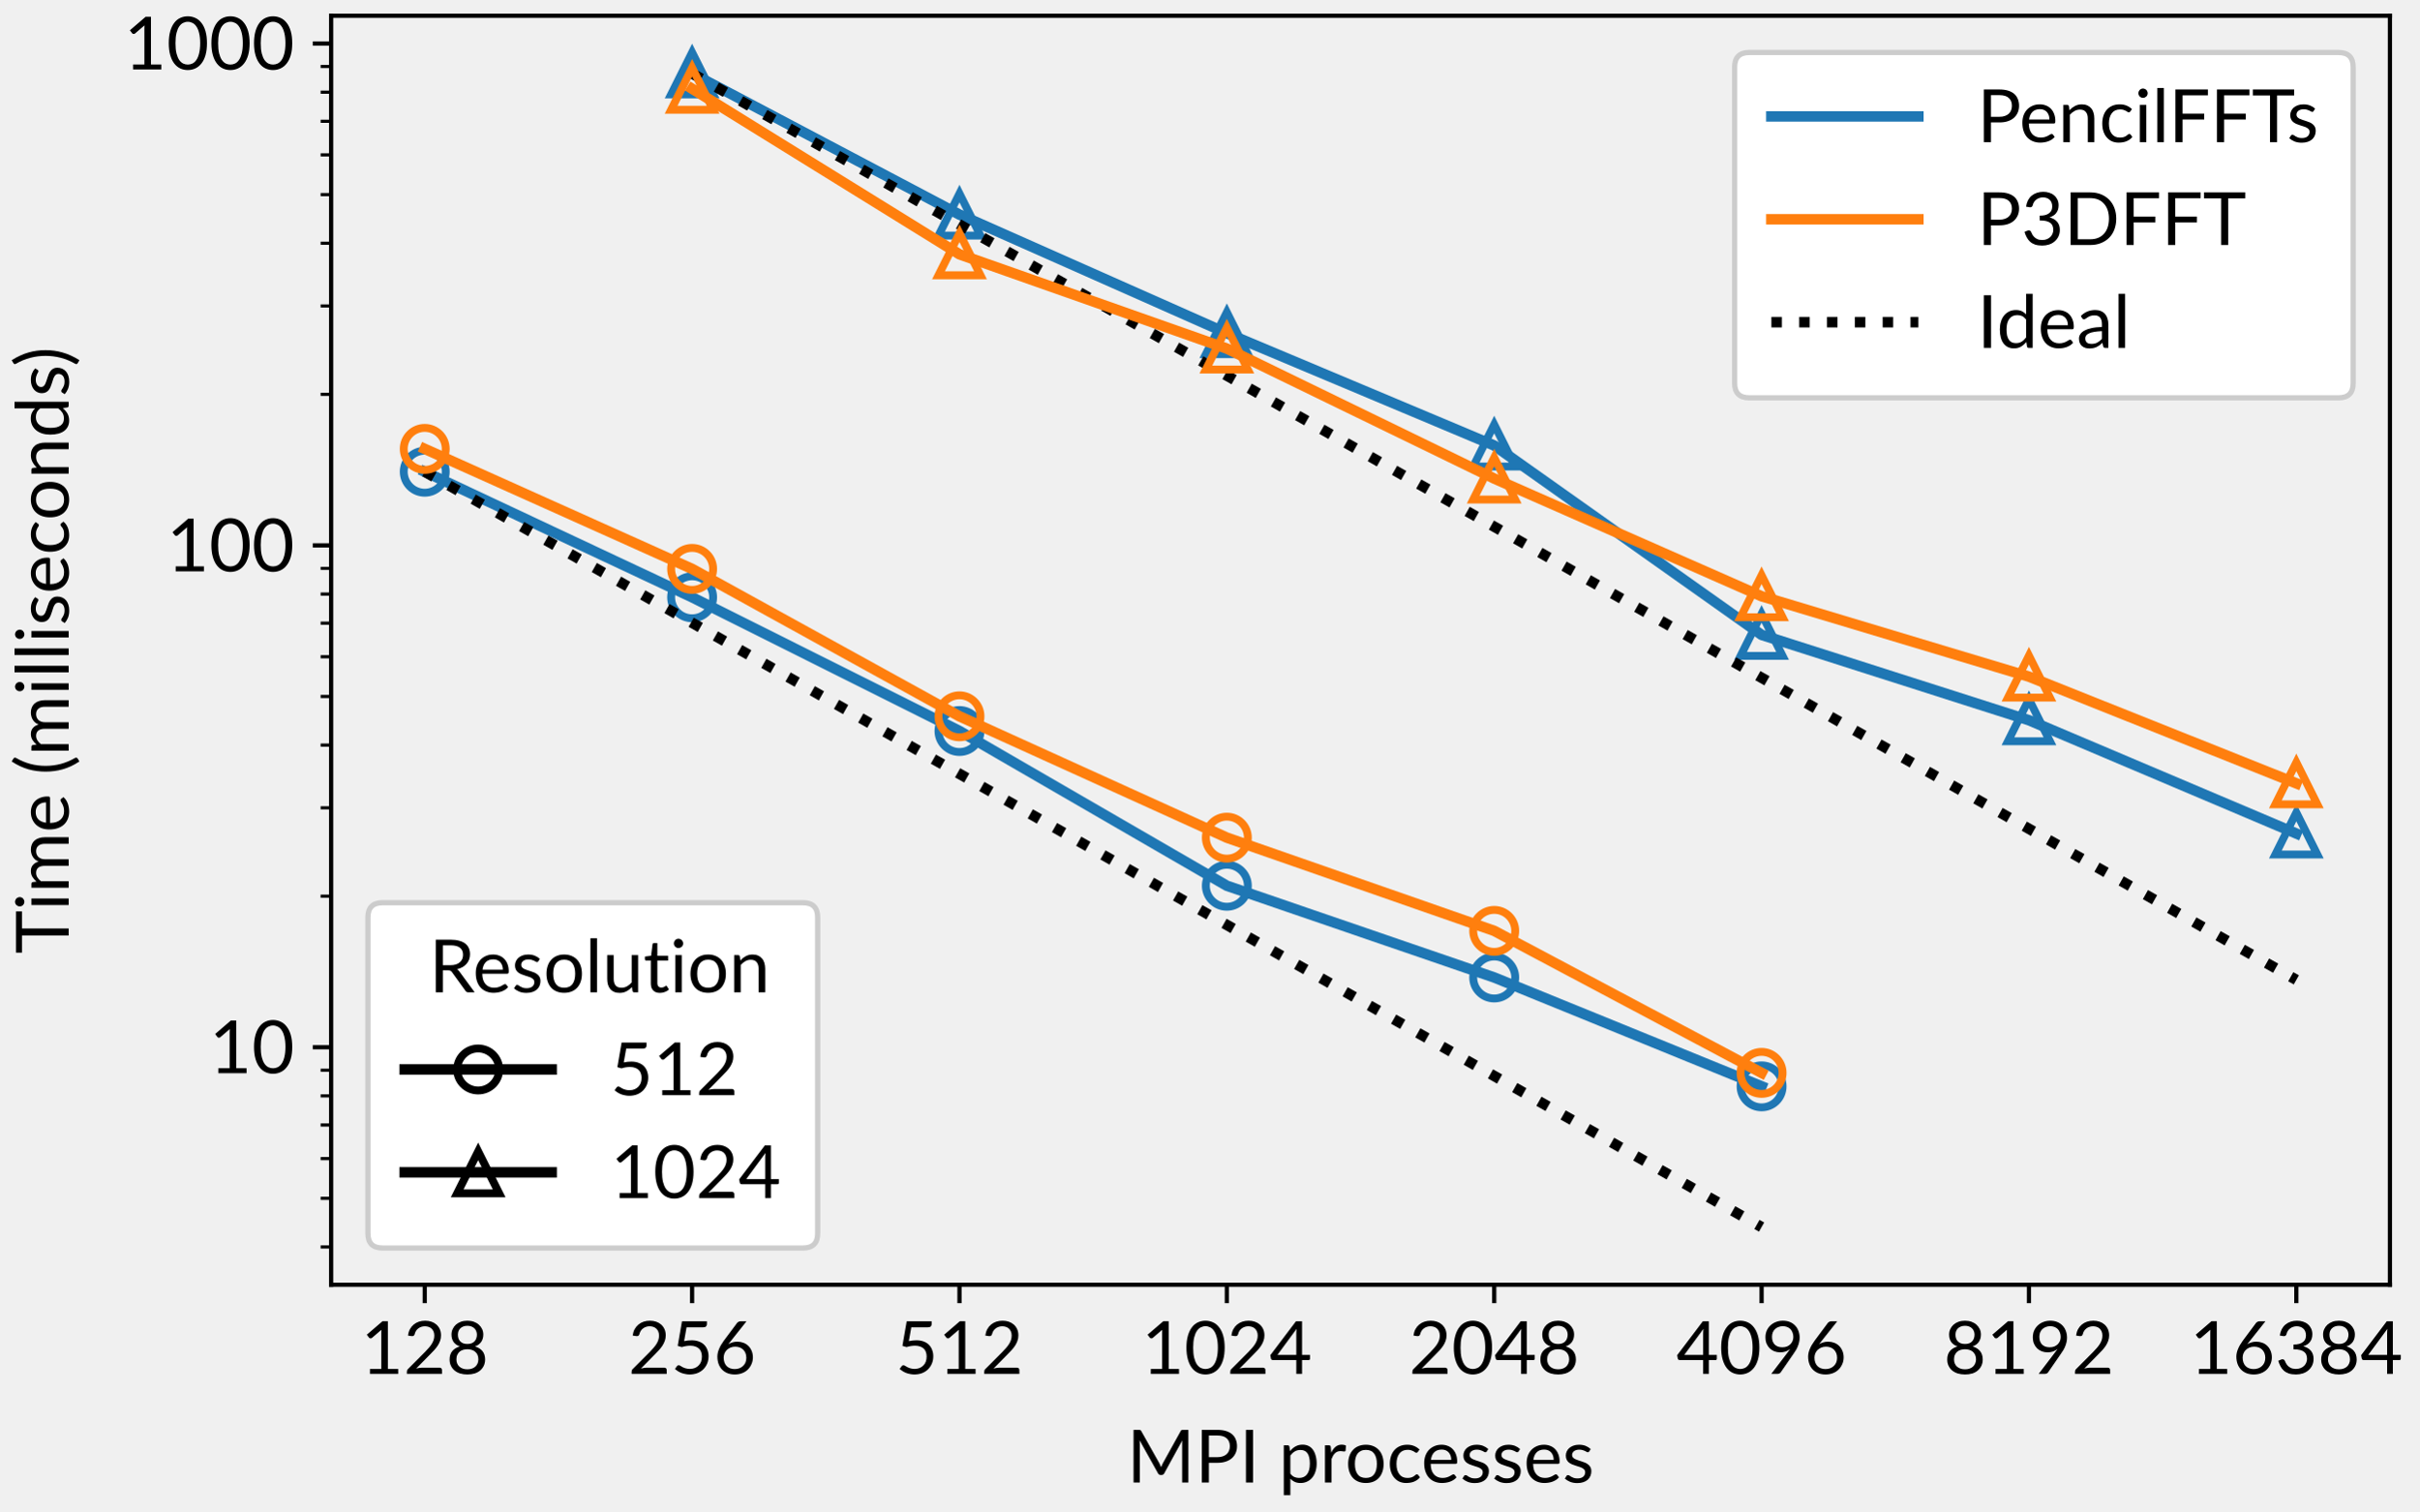
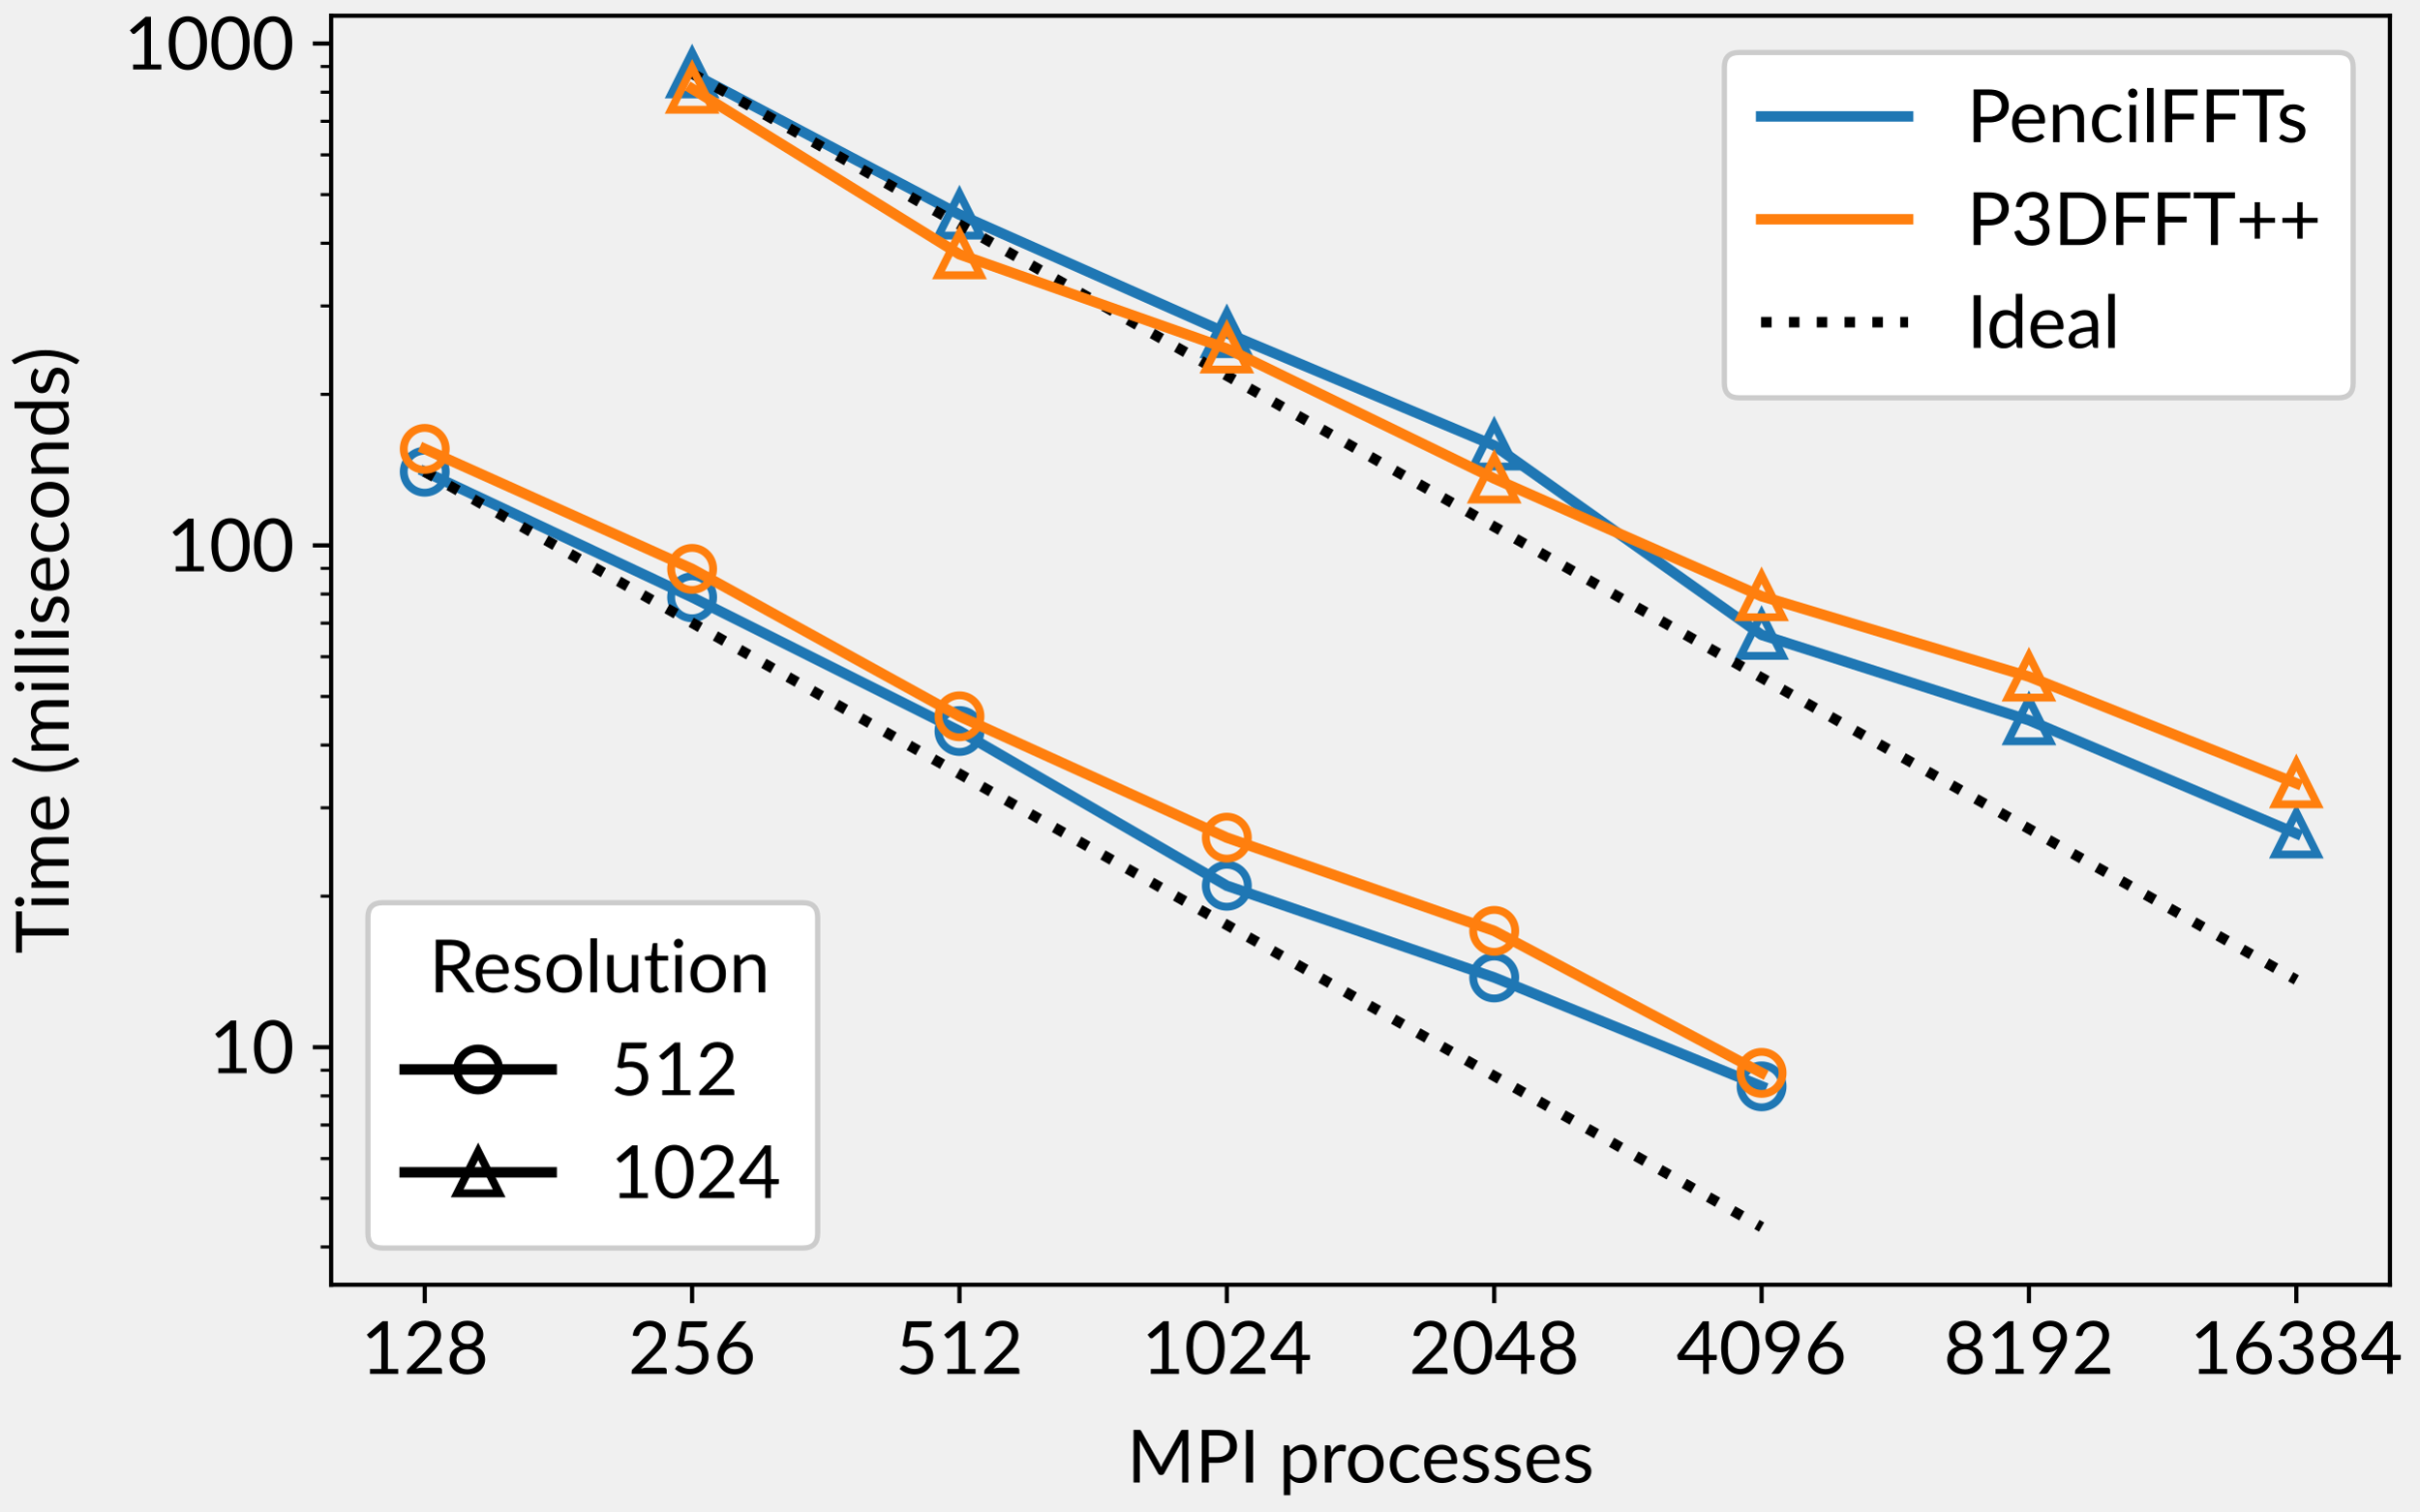
<svg xmlns="http://www.w3.org/2000/svg" xmlns:xlink="http://www.w3.org/1999/xlink" height="288pt" version="1.1" viewBox="0 0 460.8 288" width="460.8pt">
  <defs>
    <style type="text/css">
*{stroke-linecap:butt;stroke-linejoin:round;}
  </style>
  </defs>
  <g id="figure_1">
    <g id="patch_1">
      <path d="M 0 288  L 460.8 288  L 460.8 0  L 0 0  z " style="fill:none;" />
    </g>
    <g id="axes_1">
      <g id="patch_2">
        <path d="M 63.08 244.8  L 455.257 244.8  L 455.257 3  L 63.08 3  z " style="fill:none;" />
      </g>
      <g id="matplotlib.axis_1">
        <g id="xtick_1">
          <g id="line2d_1">
            <defs>
              <path d="M 0 0  L 0 3.5  " id="medcc079435" style="stroke:#000000;stroke-width:0.8;" />
            </defs>
            <g>
              <use style="fill-opacity:0;stroke:#000000;stroke-width:0.8;" x="80.906" xlink:href="#medcc079435" y="244.8" />
            </g>
          </g>
          <g id="text_1">
            <g transform="translate(68.72644 261.8798)">
              <text>
                <tspan style="font-family:Lato;font-size:14px;font-style:hairline;font-weight:hairline;" x="0 8.12 16.24" y="-0.094">128</tspan>
              </text>
            </g>
          </g>
        </g>
        <g id="xtick_2">
          <g id="line2d_2">
            <g>
              <use style="fill-opacity:0;stroke:#000000;stroke-width:0.8;" x="131.838" xlink:href="#medcc079435" y="244.8" />
            </g>
          </g>
          <g id="text_2">
            <g transform="translate(119.6584 261.8798)">
              <text>
                <tspan style="font-family:Lato;font-size:14px;font-style:hairline;font-weight:hairline;" x="0 8.12 16.24" y="-0.094">256</tspan>
              </text>
            </g>
          </g>
        </g>
        <g id="xtick_3">
          <g id="line2d_3">
            <g>
              <use style="fill-opacity:0;stroke:#000000;stroke-width:0.8;" x="182.77" xlink:href="#medcc079435" y="244.8" />
            </g>
          </g>
          <g id="text_3">
            <g transform="translate(170.5905 261.8798)">
              <text>
                <tspan style="font-family:Lato;font-size:14px;font-style:hairline;font-weight:hairline;" x="0 8.12 16.24" y="-0.094">512</tspan>
              </text>
            </g>
          </g>
        </g>
        <g id="xtick_4">
          <g id="line2d_4">
            <g>
              <use style="fill-opacity:0;stroke:#000000;stroke-width:0.8;" x="233.702" xlink:href="#medcc079435" y="244.8" />
            </g>
          </g>
          <g id="text_4">
            <g transform="translate(217.4625 261.8798)">
              <text>
                <tspan style="font-family:Lato;font-size:14px;font-style:hairline;font-weight:hairline;" x="0 8.12 16.24 24.36" y="-0.094">1024</tspan>
              </text>
            </g>
          </g>
        </g>
        <g id="xtick_5">
          <g id="line2d_5">
            <g>
              <use style="fill-opacity:0;stroke:#000000;stroke-width:0.8;" x="284.634" xlink:href="#medcc079435" y="244.8" />
            </g>
          </g>
          <g id="text_5">
            <g transform="translate(268.3945 261.8798)">
              <text>
                <tspan style="font-family:Lato;font-size:14px;font-style:hairline;font-weight:hairline;" x="0 8.12 16.24 24.36" y="-0.094">2048</tspan>
              </text>
            </g>
          </g>
        </g>
        <g id="xtick_6">
          <g id="line2d_6">
            <g>
              <use style="fill-opacity:0;stroke:#000000;stroke-width:0.8;" x="335.566" xlink:href="#medcc079435" y="244.8" />
            </g>
          </g>
          <g id="text_6">
            <g transform="translate(319.3265 261.8798)">
              <text>
                <tspan style="font-family:Lato;font-size:14px;font-style:hairline;font-weight:hairline;" x="0 8.12 16.24 24.36" y="-0.094">4096</tspan>
              </text>
            </g>
          </g>
        </g>
        <g id="xtick_7">
          <g id="line2d_7">
            <g>
              <use style="fill-opacity:0;stroke:#000000;stroke-width:0.8;" x="386.498" xlink:href="#medcc079435" y="244.8" />
            </g>
          </g>
          <g id="text_7">
            <g transform="translate(370.2585 261.8798)">
              <text>
                <tspan style="font-family:Lato;font-size:14px;font-style:hairline;font-weight:hairline;" x="0 8.12 16.24 24.36" y="-0.094">8192</tspan>
              </text>
            </g>
          </g>
        </g>
        <g id="xtick_8">
          <g id="line2d_8">
            <g>
              <use style="fill-opacity:0;stroke:#000000;stroke-width:0.8;" x="437.43" xlink:href="#medcc079435" y="244.8" />
            </g>
          </g>
          <g id="text_8">
            <g transform="translate(417.1305 261.8798)">
              <text>
                <tspan style="font-family:Lato;font-size:14px;font-style:hairline;font-weight:hairline;" x="0 8.12 16.24 24.36 32.48" y="-0.094">16384</tspan>
              </text>
            </g>
          </g>
        </g>
        <g id="text_9">
          <text style="font-family:Lato;font-size:14px;font-style:normal;font-weight:normal;text-anchor:middle;" transform="rotate(-0, 259.1685, 282.4798)" x="259.168" y="282.48">MPI processes</text>
        </g>
      </g>
      <g id="matplotlib.axis_2">
        <g id="ytick_1">
          <g id="line2d_9">
            <defs>
              <path d="M 0 0  L -3.5 0  " id="m91f666bde1" style="stroke:#000000;stroke-width:0.8;" />
            </defs>
            <g>
              <use style="fill-opacity:0;stroke:#000000;stroke-width:0.8;" x="63.08" xlink:href="#m91f666bde1" y="199.543" />
            </g>
          </g>
          <g id="text_10">
            <g transform="translate(39.84024 204.5834)">
              <text>
                <tspan style="font-family:Lato;font-size:14px;font-style:hairline;font-weight:hairline;" x="0 8.12" y="-0.094">10</tspan>
              </text>
            </g>
          </g>
        </g>
        <g id="ytick_2">
          <g id="line2d_10">
            <g>
              <use style="fill-opacity:0;stroke:#000000;stroke-width:0.8;" x="63.08" xlink:href="#m91f666bde1" y="103.919" />
            </g>
          </g>
          <g id="text_11">
            <g transform="translate(31.72024 108.9587)">
              <text>
                <tspan style="font-family:Lato;font-size:14px;font-style:hairline;font-weight:hairline;" x="0 8.12 16.24" y="-0.094">100</tspan>
              </text>
            </g>
          </g>
        </g>
        <g id="ytick_3">
          <g id="line2d_11">
            <g>
              <use style="fill-opacity:0;stroke:#000000;stroke-width:0.8;" x="63.08" xlink:href="#m91f666bde1" y="8.294" />
            </g>
          </g>
          <g id="text_12">
            <g transform="translate(23.60024 13.33393)">
              <text>
                <tspan style="font-family:Lato;font-size:14px;font-style:hairline;font-weight:hairline;" x="0 8.12 16.24 24.36" y="-0.094">1000</tspan>
              </text>
            </g>
          </g>
        </g>
        <g id="ytick_4">
          <g id="line2d_12">
            <defs>
              <path d="M 0 0  L -2 0  " id="mb1fdb361b1" style="stroke:#000000;stroke-width:0.6;" />
            </defs>
            <g>
              <use style="fill-opacity:0;stroke:#000000;stroke-width:0.6;" x="63.08" xlink:href="#mb1fdb361b1" y="237.596" />
            </g>
          </g>
        </g>
        <g id="ytick_5">
          <g id="line2d_13">
            <g>
              <use style="fill-opacity:0;stroke:#000000;stroke-width:0.6;" x="63.08" xlink:href="#mb1fdb361b1" y="228.329" />
            </g>
          </g>
        </g>
        <g id="ytick_6">
          <g id="line2d_14">
            <g>
              <use style="fill-opacity:0;stroke:#000000;stroke-width:0.6;" x="63.08" xlink:href="#mb1fdb361b1" y="220.758" />
            </g>
          </g>
        </g>
        <g id="ytick_7">
          <g id="line2d_15">
            <g>
              <use style="fill-opacity:0;stroke:#000000;stroke-width:0.6;" x="63.08" xlink:href="#mb1fdb361b1" y="214.356" />
            </g>
          </g>
        </g>
        <g id="ytick_8">
          <g id="line2d_16">
            <g>
              <use style="fill-opacity:0;stroke:#000000;stroke-width:0.6;" x="63.08" xlink:href="#mb1fdb361b1" y="208.81" />
            </g>
          </g>
        </g>
        <g id="ytick_9">
          <g id="line2d_17">
            <g>
              <use style="fill-opacity:0;stroke:#000000;stroke-width:0.6;" x="63.08" xlink:href="#mb1fdb361b1" y="203.919" />
            </g>
          </g>
        </g>
        <g id="ytick_10">
          <g id="line2d_18">
            <g>
              <use style="fill-opacity:0;stroke:#000000;stroke-width:0.6;" x="63.08" xlink:href="#mb1fdb361b1" y="170.757" />
            </g>
          </g>
        </g>
        <g id="ytick_11">
          <g id="line2d_19">
            <g>
              <use style="fill-opacity:0;stroke:#000000;stroke-width:0.6;" x="63.08" xlink:href="#mb1fdb361b1" y="153.919" />
            </g>
          </g>
        </g>
        <g id="ytick_12">
          <g id="line2d_20">
            <g>
              <use style="fill-opacity:0;stroke:#000000;stroke-width:0.6;" x="63.08" xlink:href="#mb1fdb361b1" y="141.972" />
            </g>
          </g>
        </g>
        <g id="ytick_13">
          <g id="line2d_21">
            <g>
              <use style="fill-opacity:0;stroke:#000000;stroke-width:0.6;" x="63.08" xlink:href="#mb1fdb361b1" y="132.705" />
            </g>
          </g>
        </g>
        <g id="ytick_14">
          <g id="line2d_22">
            <g>
              <use style="fill-opacity:0;stroke:#000000;stroke-width:0.6;" x="63.08" xlink:href="#mb1fdb361b1" y="125.133" />
            </g>
          </g>
        </g>
        <g id="ytick_15">
          <g id="line2d_23">
            <g>
              <use style="fill-opacity:0;stroke:#000000;stroke-width:0.6;" x="63.08" xlink:href="#mb1fdb361b1" y="118.731" />
            </g>
          </g>
        </g>
        <g id="ytick_16">
          <g id="line2d_24">
            <g>
              <use style="fill-opacity:0;stroke:#000000;stroke-width:0.6;" x="63.08" xlink:href="#mb1fdb361b1" y="113.186" />
            </g>
          </g>
        </g>
        <g id="ytick_17">
          <g id="line2d_25">
            <g>
              <use style="fill-opacity:0;stroke:#000000;stroke-width:0.6;" x="63.08" xlink:href="#mb1fdb361b1" y="108.294" />
            </g>
          </g>
        </g>
        <g id="ytick_18">
          <g id="line2d_26">
            <g>
              <use style="fill-opacity:0;stroke:#000000;stroke-width:0.6;" x="63.08" xlink:href="#mb1fdb361b1" y="75.133" />
            </g>
          </g>
        </g>
        <g id="ytick_19">
          <g id="line2d_27">
            <g>
              <use style="fill-opacity:0;stroke:#000000;stroke-width:0.6;" x="63.08" xlink:href="#mb1fdb361b1" y="58.294" />
            </g>
          </g>
        </g>
        <g id="ytick_20">
          <g id="line2d_28">
            <g>
              <use style="fill-opacity:0;stroke:#000000;stroke-width:0.6;" x="63.08" xlink:href="#mb1fdb361b1" y="46.347" />
            </g>
          </g>
        </g>
        <g id="ytick_21">
          <g id="line2d_29">
            <g>
              <use style="fill-opacity:0;stroke:#000000;stroke-width:0.6;" x="63.08" xlink:href="#mb1fdb361b1" y="37.08" />
            </g>
          </g>
        </g>
        <g id="ytick_22">
          <g id="line2d_30">
            <g>
              <use style="fill-opacity:0;stroke:#000000;stroke-width:0.6;" x="63.08" xlink:href="#mb1fdb361b1" y="29.508" />
            </g>
          </g>
        </g>
        <g id="ytick_23">
          <g id="line2d_31">
            <g>
              <use style="fill-opacity:0;stroke:#000000;stroke-width:0.6;" x="63.08" xlink:href="#mb1fdb361b1" y="23.106" />
            </g>
          </g>
        </g>
        <g id="ytick_24">
          <g id="line2d_32">
            <g>
              <use style="fill-opacity:0;stroke:#000000;stroke-width:0.6;" x="63.08" xlink:href="#mb1fdb361b1" y="17.561" />
            </g>
          </g>
        </g>
        <g id="ytick_25">
          <g id="line2d_33">
            <g>
              <use style="fill-opacity:0;stroke:#000000;stroke-width:0.6;" x="63.08" xlink:href="#mb1fdb361b1" y="12.669" />
            </g>
          </g>
        </g>
        <g id="text_13">
          <text style="font-family:Lato;font-size:14px;font-style:normal;font-weight:normal;text-anchor:middle;" transform="rotate(-90, 13.08024, 123.9)" x="13.08" y="123.9">Time (milliseconds)</text>
        </g>
      </g>
      <g id="line2d_34">
        <path clip-path="url(#p2f30b8b81f)" d="M 80.906 89.879  L 131.838 113.805  L 182.77 139.286  L 233.702 168.77  L 284.634 186.248  L 335.566 206.993  " style="fill:none;stroke:#1f77b4;stroke-linecap:square;stroke-width:2;" />
        <defs>
          <path d="M 0 4  C 1.061 4 2.078 3.579 2.828 2.828  C 3.579 2.078 4 1.061 4 0  C 4 -1.061 3.579 -2.078 2.828 -2.828  C 2.078 -3.579 1.061 -4 0 -4  C -1.061 -4 -2.078 -3.579 -2.828 -2.828  C -3.579 -2.078 -4 -1.061 -4 0  C -4 1.061 -3.579 2.078 -2.828 2.828  C -2.078 3.579 -1.061 4 0 4  z " id="m6b73812a2a" style="stroke:#1f77b4;stroke-width:1.5;" />
        </defs>
        <g clip-path="url(#p2f30b8b81f)">
          <use style="fill-opacity:0;stroke:#1f77b4;stroke-width:1.5;" x="80.906" xlink:href="#m6b73812a2a" y="89.879" />
          <use style="fill-opacity:0;stroke:#1f77b4;stroke-width:1.5;" x="131.838" xlink:href="#m6b73812a2a" y="113.805" />
          <use style="fill-opacity:0;stroke:#1f77b4;stroke-width:1.5;" x="182.77" xlink:href="#m6b73812a2a" y="139.286" />
          <use style="fill-opacity:0;stroke:#1f77b4;stroke-width:1.5;" x="233.702" xlink:href="#m6b73812a2a" y="168.77" />
          <use style="fill-opacity:0;stroke:#1f77b4;stroke-width:1.5;" x="284.634" xlink:href="#m6b73812a2a" y="186.248" />
          <use style="fill-opacity:0;stroke:#1f77b4;stroke-width:1.5;" x="335.566" xlink:href="#m6b73812a2a" y="206.993" />
        </g>
      </g>
      <g id="line2d_35">
        <path clip-path="url(#p2f30b8b81f)" d="M 80.906 89.879  L 131.838 118.665  L 182.77 147.451  L 233.702 176.237  L 284.634 205.023  L 335.566 233.809  " style="fill:none;stroke:#000000;stroke-dasharray:2,3.3;stroke-dashoffset:0;stroke-width:2;" />
      </g>
      <g id="line2d_36">
        <path clip-path="url(#p2f30b8b81f)" d="M 80.906 85.529  L 131.838 108.397  L 182.77 136.486  L 233.702 159.606  L 284.634 177.367  L 335.566 204.427  " style="fill:none;stroke:#ff7f0e;stroke-linecap:square;stroke-width:2;" />
        <defs>
          <path d="M 0 4  C 1.061 4 2.078 3.579 2.828 2.828  C 3.579 2.078 4 1.061 4 0  C 4 -1.061 3.579 -2.078 2.828 -2.828  C 2.078 -3.579 1.061 -4 0 -4  C -1.061 -4 -2.078 -3.579 -2.828 -2.828  C -3.579 -2.078 -4 -1.061 -4 0  C -4 1.061 -3.579 2.078 -2.828 2.828  C -2.078 3.579 -1.061 4 0 4  z " id="m586d8b2ad3" style="stroke:#ff7f0e;stroke-width:1.5;" />
        </defs>
        <g clip-path="url(#p2f30b8b81f)">
          <use style="fill-opacity:0;stroke:#ff7f0e;stroke-width:1.5;" x="80.906" xlink:href="#m586d8b2ad3" y="85.529" />
          <use style="fill-opacity:0;stroke:#ff7f0e;stroke-width:1.5;" x="131.838" xlink:href="#m586d8b2ad3" y="108.397" />
          <use style="fill-opacity:0;stroke:#ff7f0e;stroke-width:1.5;" x="182.77" xlink:href="#m586d8b2ad3" y="136.486" />
          <use style="fill-opacity:0;stroke:#ff7f0e;stroke-width:1.5;" x="233.702" xlink:href="#m586d8b2ad3" y="159.606" />
          <use style="fill-opacity:0;stroke:#ff7f0e;stroke-width:1.5;" x="284.634" xlink:href="#m586d8b2ad3" y="177.367" />
          <use style="fill-opacity:0;stroke:#ff7f0e;stroke-width:1.5;" x="335.566" xlink:href="#m586d8b2ad3" y="204.427" />
        </g>
      </g>
      <g id="line2d_37">
        <path clip-path="url(#p2f30b8b81f)" d="M 131.838 13.991  L 182.77 40.885  L 233.702 63.485  L 284.634 84.886  L 335.566 120.967  L 386.498 137.233  L 437.43 158.819  " style="fill:none;stroke:#1f77b4;stroke-linecap:square;stroke-width:2;" />
        <defs>
          <path d="M 0 -4  L -4 4  L 4 4  z " id="m379e5a9889" style="stroke:#1f77b4;stroke-linejoin:miter;stroke-width:1.5;" />
        </defs>
        <g clip-path="url(#p2f30b8b81f)">
          <use style="fill-opacity:0;stroke:#1f77b4;stroke-linejoin:miter;stroke-width:1.5;" x="131.838" xlink:href="#m379e5a9889" y="13.991" />
          <use style="fill-opacity:0;stroke:#1f77b4;stroke-linejoin:miter;stroke-width:1.5;" x="182.77" xlink:href="#m379e5a9889" y="40.885" />
          <use style="fill-opacity:0;stroke:#1f77b4;stroke-linejoin:miter;stroke-width:1.5;" x="233.702" xlink:href="#m379e5a9889" y="63.485" />
          <use style="fill-opacity:0;stroke:#1f77b4;stroke-linejoin:miter;stroke-width:1.5;" x="284.634" xlink:href="#m379e5a9889" y="84.886" />
          <use style="fill-opacity:0;stroke:#1f77b4;stroke-linejoin:miter;stroke-width:1.5;" x="335.566" xlink:href="#m379e5a9889" y="120.967" />
          <use style="fill-opacity:0;stroke:#1f77b4;stroke-linejoin:miter;stroke-width:1.5;" x="386.498" xlink:href="#m379e5a9889" y="137.233" />
          <use style="fill-opacity:0;stroke:#1f77b4;stroke-linejoin:miter;stroke-width:1.5;" x="437.43" xlink:href="#m379e5a9889" y="158.819" />
        </g>
      </g>
      <g id="line2d_38">
        <path clip-path="url(#p2f30b8b81f)" d="M 131.838 13.991  L 182.77 42.777  L 233.702 71.563  L 284.634 100.349  L 335.566 129.135  L 386.498 157.921  L 437.43 186.707  " style="fill:none;stroke:#000000;stroke-dasharray:2,3.3;stroke-dashoffset:0;stroke-width:2;" />
      </g>
      <g id="line2d_39">
        <path clip-path="url(#p2f30b8b81f)" d="M 131.838 16.91  L 182.77 48.451  L 233.702 66.413  L 284.634 91.183  L 335.566 113.611  L 386.498 128.924  L 437.43 149.258  " style="fill:none;stroke:#ff7f0e;stroke-linecap:square;stroke-width:2;" />
        <defs>
          <path d="M 0 -4  L -4 4  L 4 4  z " id="m7edc874373" style="stroke:#ff7f0e;stroke-linejoin:miter;stroke-width:1.5;" />
        </defs>
        <g clip-path="url(#p2f30b8b81f)">
          <use style="fill-opacity:0;stroke:#ff7f0e;stroke-linejoin:miter;stroke-width:1.5;" x="131.838" xlink:href="#m7edc874373" y="16.91" />
          <use style="fill-opacity:0;stroke:#ff7f0e;stroke-linejoin:miter;stroke-width:1.5;" x="182.77" xlink:href="#m7edc874373" y="48.451" />
          <use style="fill-opacity:0;stroke:#ff7f0e;stroke-linejoin:miter;stroke-width:1.5;" x="233.702" xlink:href="#m7edc874373" y="66.413" />
          <use style="fill-opacity:0;stroke:#ff7f0e;stroke-linejoin:miter;stroke-width:1.5;" x="284.634" xlink:href="#m7edc874373" y="91.183" />
          <use style="fill-opacity:0;stroke:#ff7f0e;stroke-linejoin:miter;stroke-width:1.5;" x="335.566" xlink:href="#m7edc874373" y="113.611" />
          <use style="fill-opacity:0;stroke:#ff7f0e;stroke-linejoin:miter;stroke-width:1.5;" x="386.498" xlink:href="#m7edc874373" y="128.924" />
          <use style="fill-opacity:0;stroke:#ff7f0e;stroke-linejoin:miter;stroke-width:1.5;" x="437.43" xlink:href="#m7edc874373" y="149.258" />
        </g>
      </g>
      <g id="patch_3">
        <path d="M 63.08 244.8  L 63.08 3  " style="fill:none;stroke:#000000;stroke-linecap:square;stroke-linejoin:miter;stroke-width:0.8;" />
      </g>
      <g id="patch_4">
        <path d="M 455.257 244.8  L 455.257 3  " style="fill:none;stroke:#000000;stroke-linecap:square;stroke-linejoin:miter;stroke-width:0.8;" />
      </g>
      <g id="patch_5">
        <path d="M 63.08 244.8  L 455.257 244.8  " style="fill:none;stroke:#000000;stroke-linecap:square;stroke-linejoin:miter;stroke-width:0.8;" />
      </g>
      <g id="patch_6">
        <path d="M 63.08 3  L 455.257 3  " style="fill:none;stroke:#000000;stroke-linecap:square;stroke-linejoin:miter;stroke-width:0.8;" />
      </g>
      <g id="legend_1">
        <g id="patch_7">
-           <path d="M 333.231 75.8  L 445.457 75.8  Q 448.257 75.8 448.257 73  L 448.257 12.8  Q 448.257 10 445.457 10  L 333.231 10  Q 330.431 10 330.431 12.8  L 330.431 73  Q 330.431 75.8 333.231 75.8  z " style="fill:#ffffff;stroke:#cccccc;stroke-linejoin:miter;" />
+           <path d="M 331.276 75.8  L 445.457 75.8  Q 448.257 75.8 448.257 73  L 448.257 12.8  Q 448.257 10 445.457 10  L 331.276 10  Q 328.476 10 328.476 12.8  L 328.476 73  Q 328.476 75.8 331.276 75.8  z " style="fill:#ffffff;stroke:#cccccc;stroke-linejoin:miter;" />
        </g>
        <g id="line2d_40">
-           <path d="M 337.431 22.18  L 365.431 22.18  " style="fill:none;stroke:#1f77b4;stroke-linecap:square;stroke-width:2;" />
+           <path d="M 335.476 22.18  L 363.476 22.18  " style="fill:none;stroke:#1f77b4;stroke-linecap:square;stroke-width:2;" />
        </g>
        <g id="line2d_41" />
        <g id="text_14">
-           <text style="font-family:Lato;font-size:14px;font-style:normal;font-weight:normal;text-anchor:start;" transform="rotate(-0, 376.6314, 27.08024)" x="376.631" y="27.08">PencilFFTs</text>
+           <text style="font-family:Lato;font-size:14px;font-style:normal;font-weight:normal;text-anchor:start;" transform="rotate(-0, 374.6757, 27.08024)" x="374.676" y="27.08">PencilFFTs</text>
        </g>
        <g id="line2d_42">
-           <path d="M 337.431 41.78  L 365.431 41.78  " style="fill:none;stroke:#ff7f0e;stroke-linecap:square;stroke-width:2;" />
+           <path d="M 335.476 41.78  L 363.476 41.78  " style="fill:none;stroke:#ff7f0e;stroke-linecap:square;stroke-width:2;" />
        </g>
        <g id="line2d_43" />
        <g id="text_15">
-           <text style="font-family:Lato;font-size:14px;font-style:normal;font-weight:normal;text-anchor:start;" transform="rotate(-0, 376.6314, 46.68024)" x="376.631" y="46.68">P3DFFT</text>
+           <text style="font-family:Lato;font-size:14px;font-style:normal;font-weight:normal;text-anchor:start;" transform="rotate(-0, 374.6757, 46.68024)" x="374.676" y="46.68">P3DFFT++</text>
        </g>
        <g id="line2d_44">
-           <path d="M 337.431 61.38  L 365.431 61.38  " style="fill:none;stroke:#000000;stroke-dasharray:2,3.3;stroke-dashoffset:0;stroke-width:2;" />
+           <path d="M 335.476 61.38  L 363.476 61.38  " style="fill:none;stroke:#000000;stroke-dasharray:2,3.3;stroke-dashoffset:0;stroke-width:2;" />
        </g>
        <g id="line2d_45" />
        <g id="text_16">
-           <text style="font-family:Lato;font-size:14px;font-style:normal;font-weight:normal;text-anchor:start;" transform="rotate(-0, 376.6314, 66.28024)" x="376.631" y="66.28">Ideal</text>
+           <text style="font-family:Lato;font-size:14px;font-style:normal;font-weight:normal;text-anchor:start;" transform="rotate(-0, 374.6757, 66.28024)" x="374.676" y="66.28">Ideal</text>
        </g>
      </g>
      <g id="legend_2">
        <g id="patch_8">
          <path d="M 72.88 237.8  L 152.96 237.8  Q 155.76 237.8 155.76 235  L 155.76 174.8  Q 155.76 172 152.96 172  L 72.88 172  Q 70.08 172 70.08 174.8  L 70.08 235  Q 70.08 237.8 72.88 237.8  z " style="fill:#ffffff;stroke:#cccccc;stroke-linejoin:miter;" />
        </g>
        <g id="text_17">
          <text style="font-family:Lato;font-size:14px;font-style:normal;font-weight:normal;text-anchor:start;" transform="rotate(-0, 81.73086, 189.0798)" x="81.731" y="189.08">Resolution</text>
        </g>
        <g id="line2d_46">
          <path d="M 77.08 203.78  L 105.08 203.78  " style="fill:none;stroke:#000000;stroke-linecap:square;stroke-width:2;" />
        </g>
        <g id="line2d_47">
          <defs>
            <path d="M 0 4  C 1.061 4 2.078 3.579 2.828 2.828  C 3.579 2.078 4 1.061 4 0  C 4 -1.061 3.579 -2.078 2.828 -2.828  C 2.078 -3.579 1.061 -4 0 -4  C -1.061 -4 -2.078 -3.579 -2.828 -2.828  C -3.579 -2.078 -4 -1.061 -4 0  C -4 1.061 -3.579 2.078 -2.828 2.828  C -2.078 3.579 -1.061 4 0 4  z " id="m360db96595" style="stroke:#000000;stroke-width:1.5;" />
          </defs>
          <g>
            <use style="fill-opacity:0;stroke:#000000;stroke-width:1.5;" x="91.08" xlink:href="#m360db96595" y="203.78" />
          </g>
        </g>
        <g id="text_18">
          <text style="font-family:Lato;font-size:14px;font-style:normal;font-weight:normal;text-anchor:start;" transform="rotate(-0, 116.2802, 208.6798)" x="116.28" y="208.68">512</text>
        </g>
        <g id="line2d_48">
          <path d="M 77.08 223.38  L 105.08 223.38  " style="fill:none;stroke:#000000;stroke-linecap:square;stroke-width:2;" />
        </g>
        <g id="line2d_49">
          <defs>
            <path d="M 0 -4  L -4 4  L 4 4  z " id="m414c70b5ae" style="stroke:#000000;stroke-linejoin:miter;stroke-width:1.5;" />
          </defs>
          <g>
            <use style="fill-opacity:0;stroke:#000000;stroke-linejoin:miter;stroke-width:1.5;" x="91.08" xlink:href="#m414c70b5ae" y="223.38" />
          </g>
        </g>
        <g id="text_19">
          <text style="font-family:Lato;font-size:14px;font-style:normal;font-weight:normal;text-anchor:start;" transform="rotate(-0, 116.2802, 228.2798)" x="116.28" y="228.28">1024</text>
        </g>
      </g>
    </g>
  </g>
  <defs>
    <clipPath id="p2f30b8b81f">
      <rect height="241.8" width="392.176" x="63.08" y="3" />
    </clipPath>
  </defs>
</svg>
